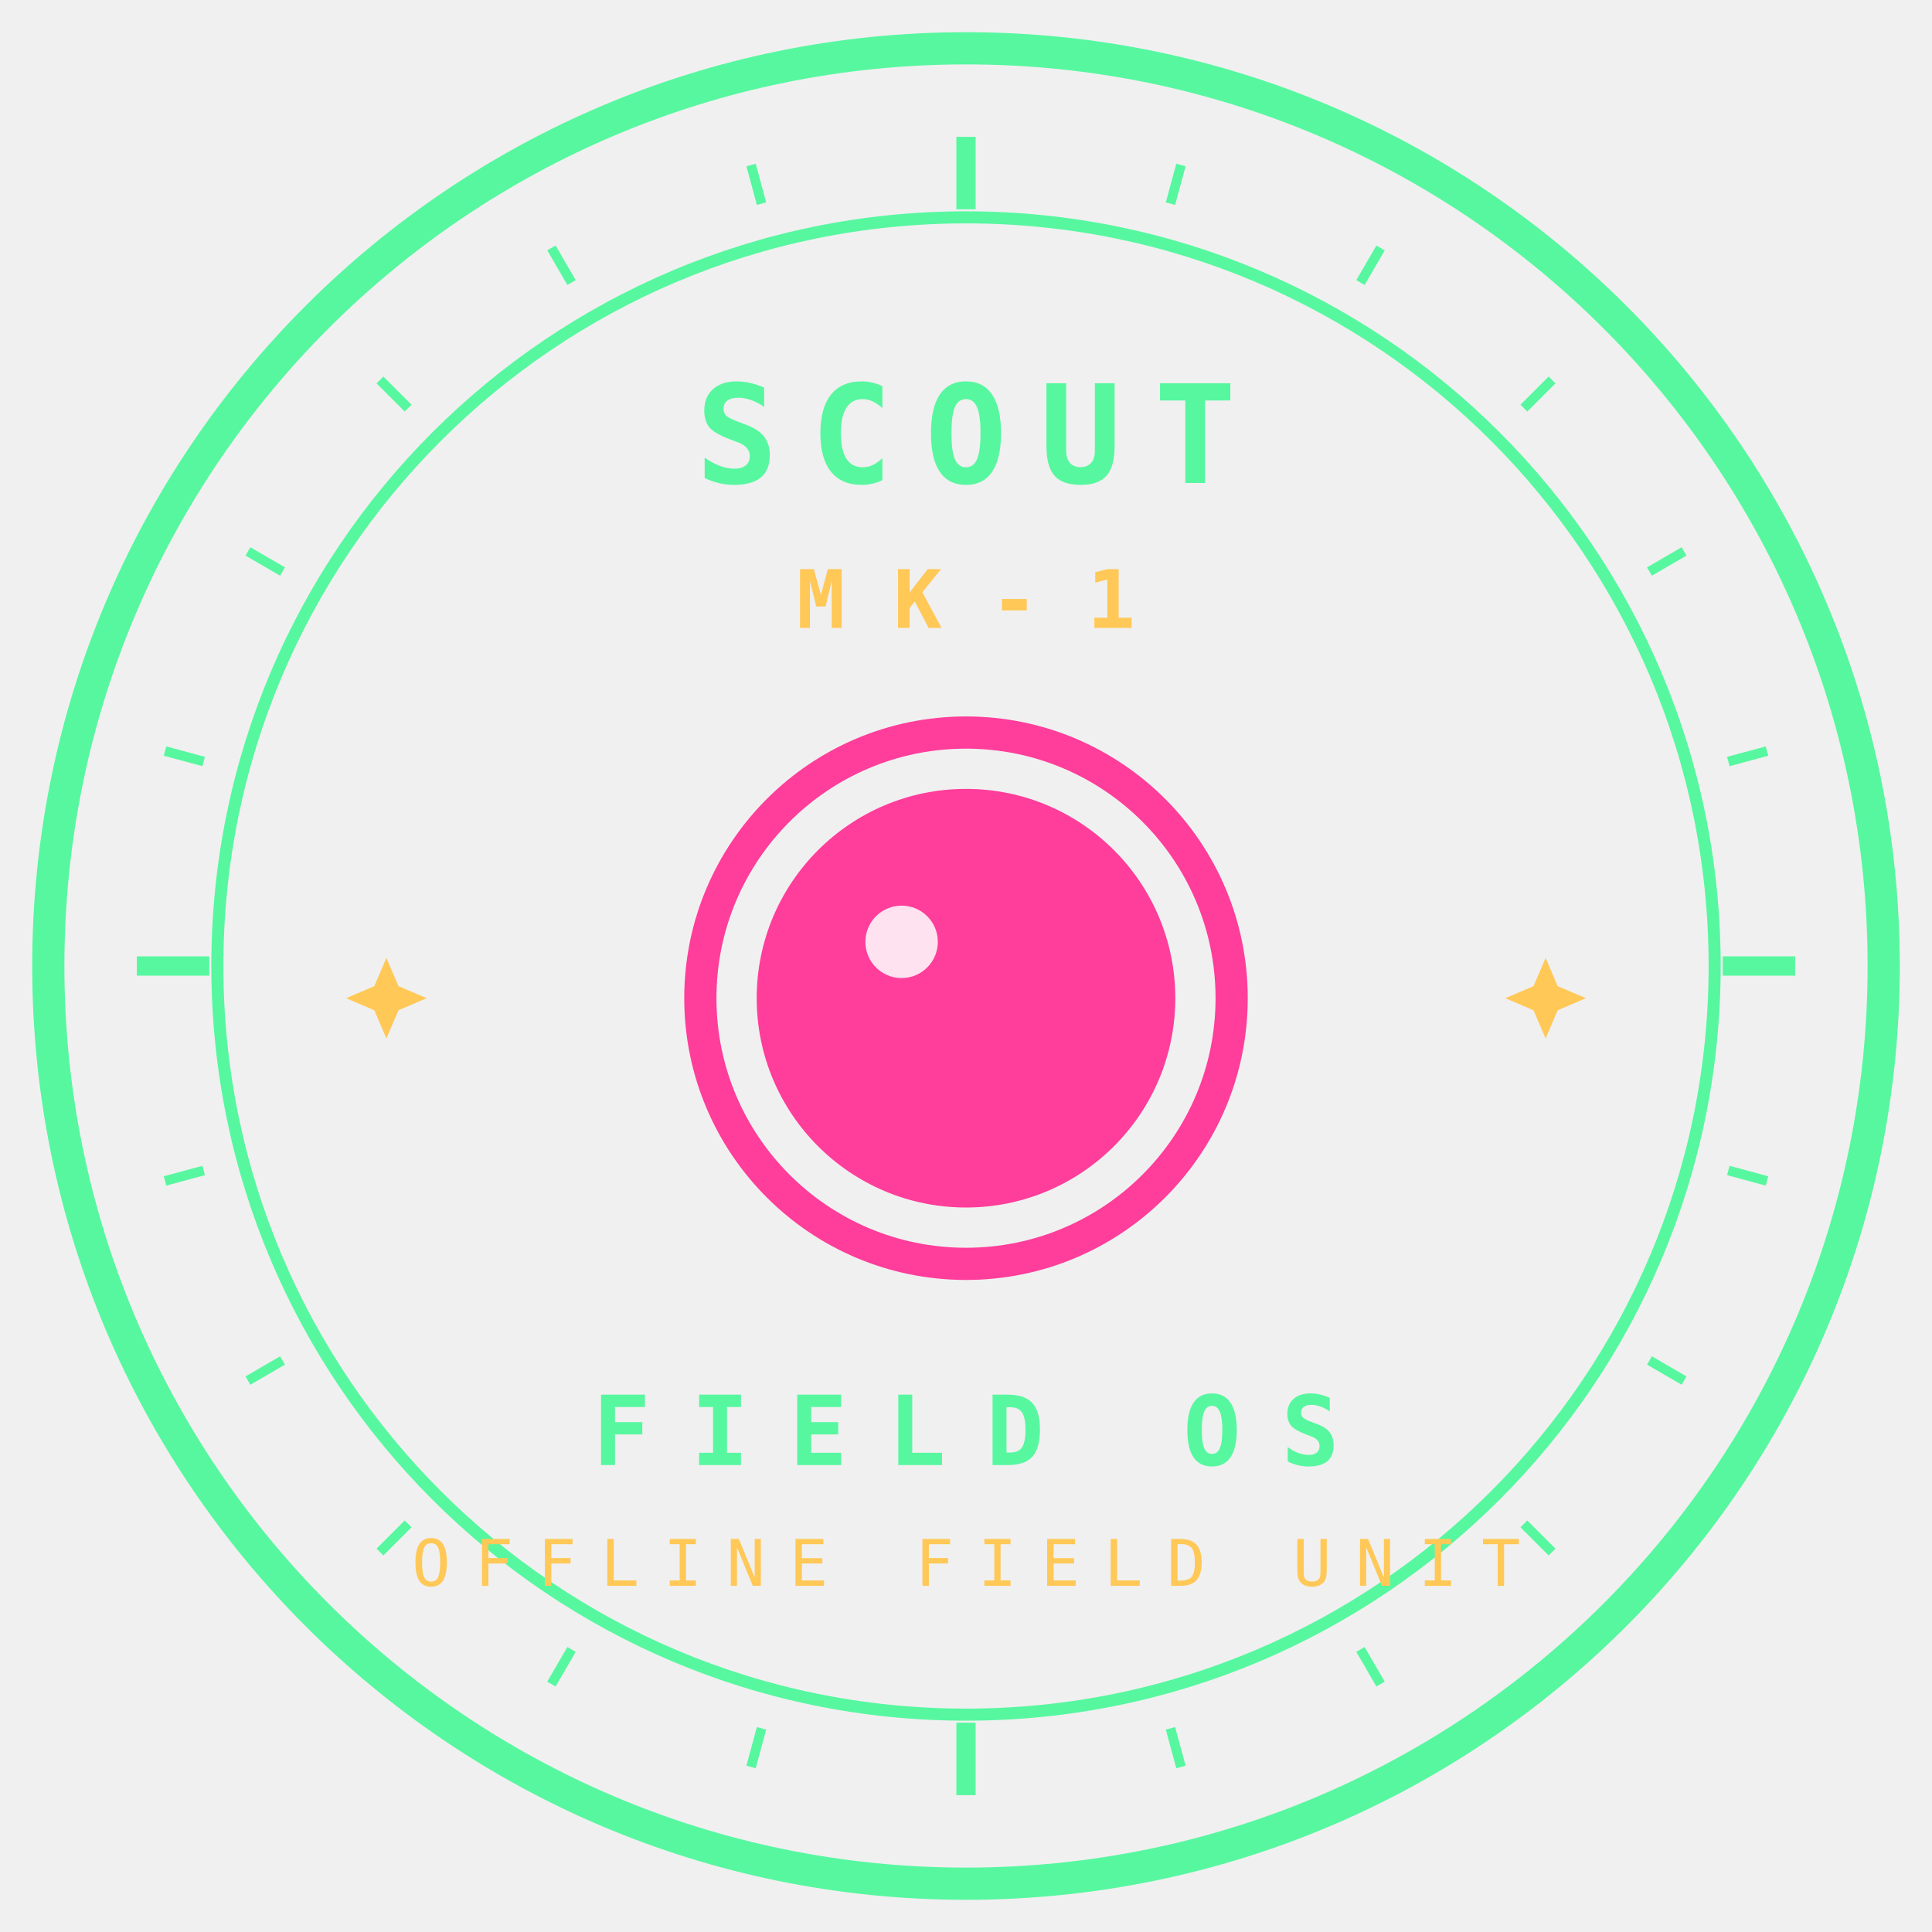
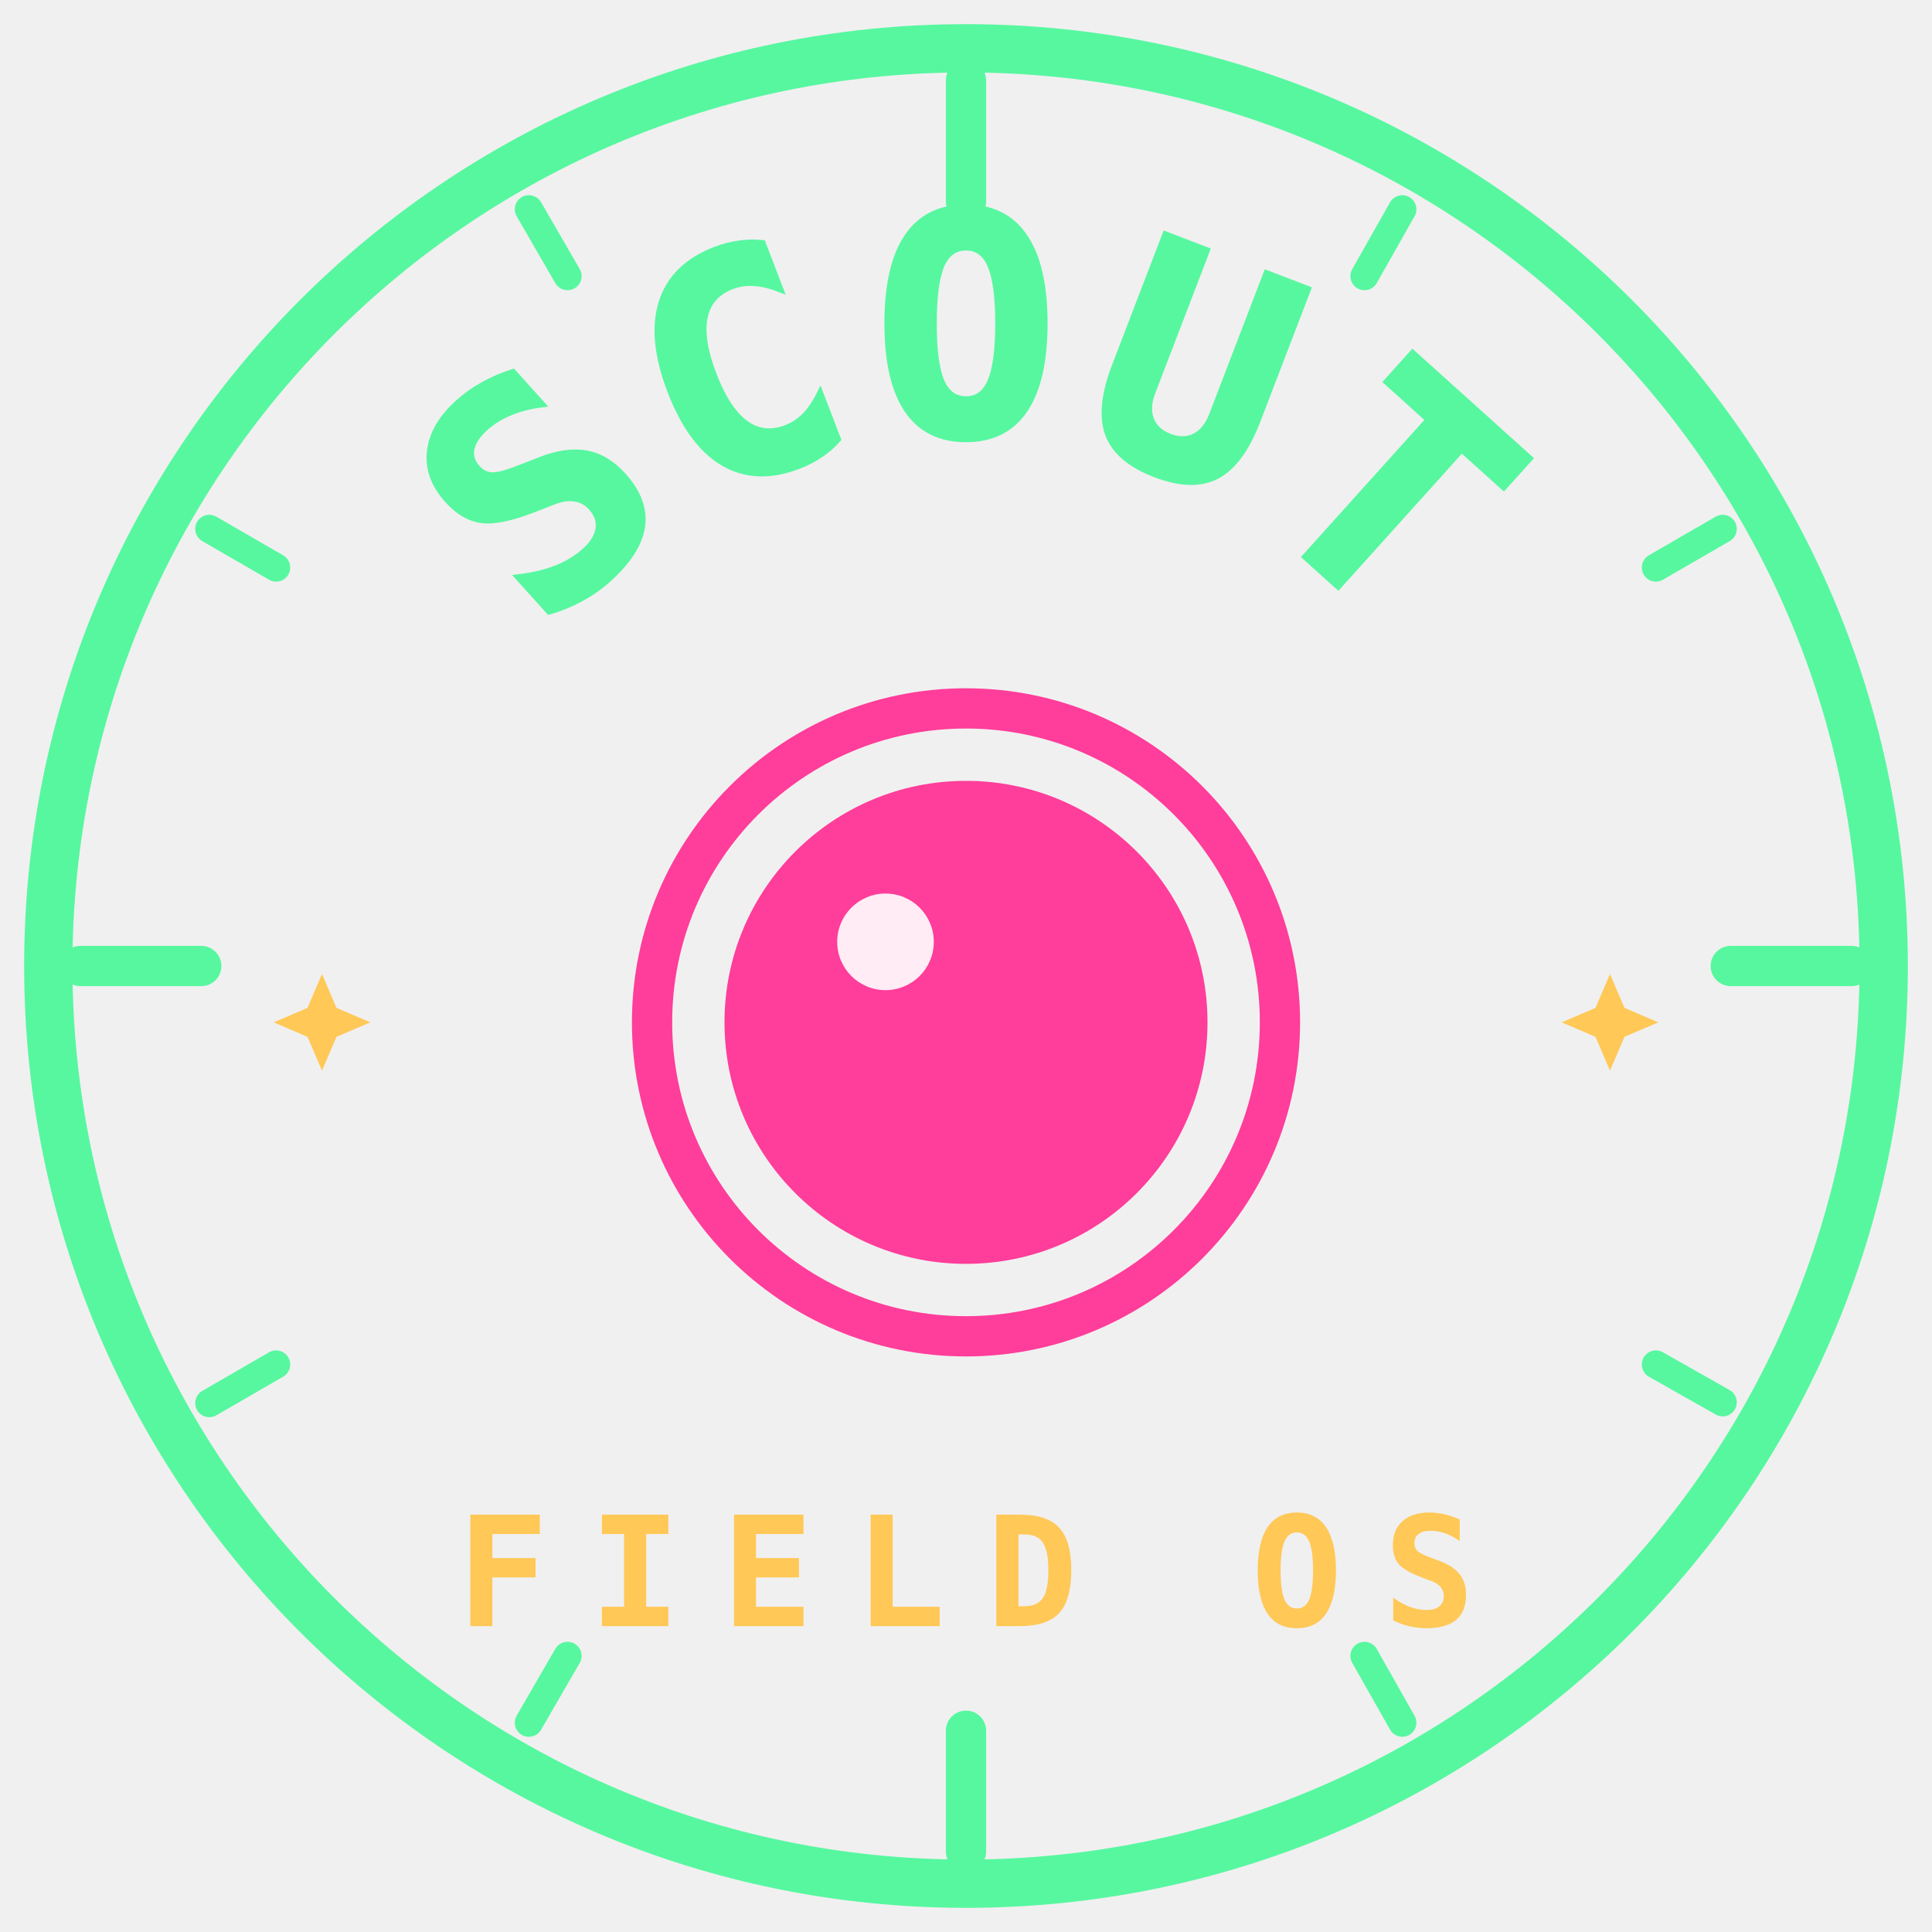
- <svg xmlns="http://www.w3.org/2000/svg" viewBox="0 0 240 240" role="img" aria-label="SCOUT MK-1 field badge">
+ <svg xmlns="http://www.w3.org/2000/svg" viewBox="0 0 240 240" role="img" aria-label="SCOUT field badge">
  <rect width="240" height="240" fill="none" />
-   <circle cx="120" cy="120" r="114" fill="none" stroke="#57f7a0" stroke-width="4" />
-   <circle cx="120" cy="120" r="93" fill="none" stroke="#57f7a0" stroke-width="1.5" />
+   <circle cx="120" cy="120" r="114" fill="none" stroke="#57f7a0" stroke-width="6" />
  <g>
-     <line x1="120.0" y1="26.0" x2="120.0" y2="17.0" stroke="#57f7a0" stroke-width="2.4" />
-     <line x1="145.4" y1="25.3" x2="146.7" y2="20.5" stroke="#57f7a0" stroke-width="1.2" />
-     <line x1="169.0" y1="35.1" x2="171.5" y2="30.8" stroke="#57f7a0" stroke-width="1.2" />
-     <line x1="189.3" y1="50.7" x2="192.8" y2="47.2" stroke="#57f7a0" stroke-width="1.2" />
-     <line x1="204.9" y1="71.0" x2="209.2" y2="68.5" stroke="#57f7a0" stroke-width="1.2" />
-     <line x1="214.7" y1="94.6" x2="219.5" y2="93.3" stroke="#57f7a0" stroke-width="1.2" />
-     <line x1="214.0" y1="120.0" x2="223.0" y2="120.0" stroke="#57f7a0" stroke-width="2.4" />
-     <line x1="214.7" y1="145.4" x2="219.5" y2="146.7" stroke="#57f7a0" stroke-width="1.2" />
-     <line x1="204.9" y1="169.0" x2="209.2" y2="171.5" stroke="#57f7a0" stroke-width="1.2" />
-     <line x1="189.3" y1="189.3" x2="192.8" y2="192.8" stroke="#57f7a0" stroke-width="1.2" />
-     <line x1="169.0" y1="204.9" x2="171.5" y2="209.2" stroke="#57f7a0" stroke-width="1.2" />
-     <line x1="145.4" y1="214.7" x2="146.7" y2="219.5" stroke="#57f7a0" stroke-width="1.2" />
-     <line x1="120.0" y1="214.0" x2="120.0" y2="223.0" stroke="#57f7a0" stroke-width="2.4" />
-     <line x1="94.6" y1="214.7" x2="93.3" y2="219.5" stroke="#57f7a0" stroke-width="1.2" />
-     <line x1="71.0" y1="204.9" x2="68.5" y2="209.2" stroke="#57f7a0" stroke-width="1.2" />
-     <line x1="50.7" y1="189.3" x2="47.2" y2="192.8" stroke="#57f7a0" stroke-width="1.2" />
-     <line x1="35.1" y1="169.0" x2="30.8" y2="171.5" stroke="#57f7a0" stroke-width="1.2" />
-     <line x1="25.3" y1="145.4" x2="20.5" y2="146.7" stroke="#57f7a0" stroke-width="1.2" />
-     <line x1="26.0" y1="120.0" x2="17.0" y2="120.0" stroke="#57f7a0" stroke-width="2.4" />
-     <line x1="25.3" y1="94.6" x2="20.5" y2="93.3" stroke="#57f7a0" stroke-width="1.2" />
-     <line x1="35.1" y1="71.0" x2="30.8" y2="68.5" stroke="#57f7a0" stroke-width="1.2" />
-     <line x1="50.7" y1="50.7" x2="47.2" y2="47.2" stroke="#57f7a0" stroke-width="1.2" />
-     <line x1="71.0" y1="35.1" x2="68.5" y2="30.8" stroke="#57f7a0" stroke-width="1.2" />
-     <line x1="94.6" y1="25.3" x2="93.3" y2="20.5" stroke="#57f7a0" stroke-width="1.2" />
+     <line x1="120.0" y1="25.0" x2="120.0" y2="10.0" stroke="#57f7a0" stroke-width="5" stroke-linecap="round" />
+     <line x1="169.5" y1="34.3" x2="174.2" y2="26.0" stroke="#57f7a0" stroke-width="3.5" stroke-linecap="round" />
+     <line x1="205.7" y1="70.5" x2="214.0" y2="65.7" stroke="#57f7a0" stroke-width="3.5" stroke-linecap="round" />
+     <line x1="215.0" y1="120.0" x2="230.0" y2="120.0" stroke="#57f7a0" stroke-width="5" stroke-linecap="round" />
+     <line x1="205.7" y1="169.5" x2="214.0" y2="174.2" stroke="#57f7a0" stroke-width="3.5" stroke-linecap="round" />
+     <line x1="169.5" y1="205.7" x2="174.2" y2="214.0" stroke="#57f7a0" stroke-width="3.5" stroke-linecap="round" />
+     <line x1="120.0" y1="215.0" x2="120.0" y2="230.0" stroke="#57f7a0" stroke-width="5" stroke-linecap="round" />
+     <line x1="70.5" y1="205.7" x2="65.7" y2="214.0" stroke="#57f7a0" stroke-width="3.5" stroke-linecap="round" />
+     <line x1="34.3" y1="169.5" x2="26.0" y2="174.3" stroke="#57f7a0" stroke-width="3.5" stroke-linecap="round" />
+     <line x1="25.0" y1="120.0" x2="10.0" y2="120.0" stroke="#57f7a0" stroke-width="5" stroke-linecap="round" />
+     <line x1="34.3" y1="70.5" x2="26.0" y2="65.7" stroke="#57f7a0" stroke-width="3.5" stroke-linecap="round" />
+     <line x1="70.5" y1="34.3" x2="65.7" y2="26.0" stroke="#57f7a0" stroke-width="3.5" stroke-linecap="round" />
  </g>
-   <text x="120" y="60" text-anchor="middle" font-family="monospace" font-weight="bold" font-size="17" letter-spacing="4" fill="#57f7a0">SCOUT</text>
-   <text x="120" y="78" text-anchor="middle" font-family="monospace" font-weight="bold" font-size="10" letter-spacing="6" fill="#ffc857">MK-1</text>
-   <circle cx="120" cy="124" r="26" fill="#ff3d9a" />
-   <circle cx="120" cy="124" r="33" fill="none" stroke="#ff3d9a" stroke-width="4" />
-   <circle cx="112" cy="117" r="4.5" fill="#ffffff" opacity="0.85" />
-   <text x="120" y="182" text-anchor="middle" font-family="monospace" font-weight="bold" font-size="12" letter-spacing="5" fill="#57f7a0">FIELD OS</text>
-   <text x="120" y="197" text-anchor="middle" font-family="monospace" font-size="8" letter-spacing="3" fill="#ffc857">OFFLINE FIELD UNIT</text>
-   <path d="M48,119 L49.5,122.5 L53,124 L49.5,125.5 L48,129 L46.5,125.5 L43,124 L46.5,122.5 Z" fill="#ffc857" />
-   <path d="M192,119 L193.5,122.5 L197,124 L193.5,125.5 L192,129 L190.5,125.5 L187,124 L190.5,122.5 Z" fill="#ffc857" />
+   <text x="75.8" y="71.0" transform="rotate(-42.0 75.8 71.0)" text-anchor="middle" font-family="monospace" font-weight="bold" font-size="38" fill="#57f7a0" stroke="#57f7a0" stroke-width="0.8">S</text>
+   <text x="96.3" y="58.4" transform="rotate(-21.0 96.3 58.4)" text-anchor="middle" font-family="monospace" font-weight="bold" font-size="38" fill="#57f7a0" stroke="#57f7a0" stroke-width="0.8">C</text>
+   <text x="120.0" y="54.0" transform="rotate(0.0 120.0 54.0)" text-anchor="middle" font-family="monospace" font-weight="bold" font-size="38" fill="#57f7a0" stroke="#57f7a0" stroke-width="0.8">O</text>
+   <text x="143.7" y="58.4" transform="rotate(21.0 143.7 58.4)" text-anchor="middle" font-family="monospace" font-weight="bold" font-size="38" fill="#57f7a0" stroke="#57f7a0" stroke-width="0.8">U</text>
+   <text x="164.2" y="71.0" transform="rotate(42.0 164.2 71.0)" text-anchor="middle" font-family="monospace" font-weight="bold" font-size="38" fill="#57f7a0" stroke="#57f7a0" stroke-width="0.8">T</text>
+   <circle cx="120" cy="127" r="30" fill="#ff3d9a" />
+   <circle cx="120" cy="127" r="39" fill="none" stroke="#ff3d9a" stroke-width="5" />
+   <circle cx="110" cy="117" r="6" fill="#ffffff" opacity="0.9" />
+   <path d="M40,121 L41.8,125.2 L46,127 L41.8,128.8 L40,133 L38.2,128.8 L34,127 L38.2,125.2 Z" fill="#ffc857" />
+   <path d="M200,121 L201.8,125.2 L206,127 L201.8,128.8 L200,133 L198.2,128.8 L194,127 L198.2,125.2 Z" fill="#ffc857" />
+   <text x="120" y="202" text-anchor="middle" font-family="monospace" font-weight="bold" font-size="19" letter-spacing="5" fill="#ffc857">FIELD OS</text>
</svg>
